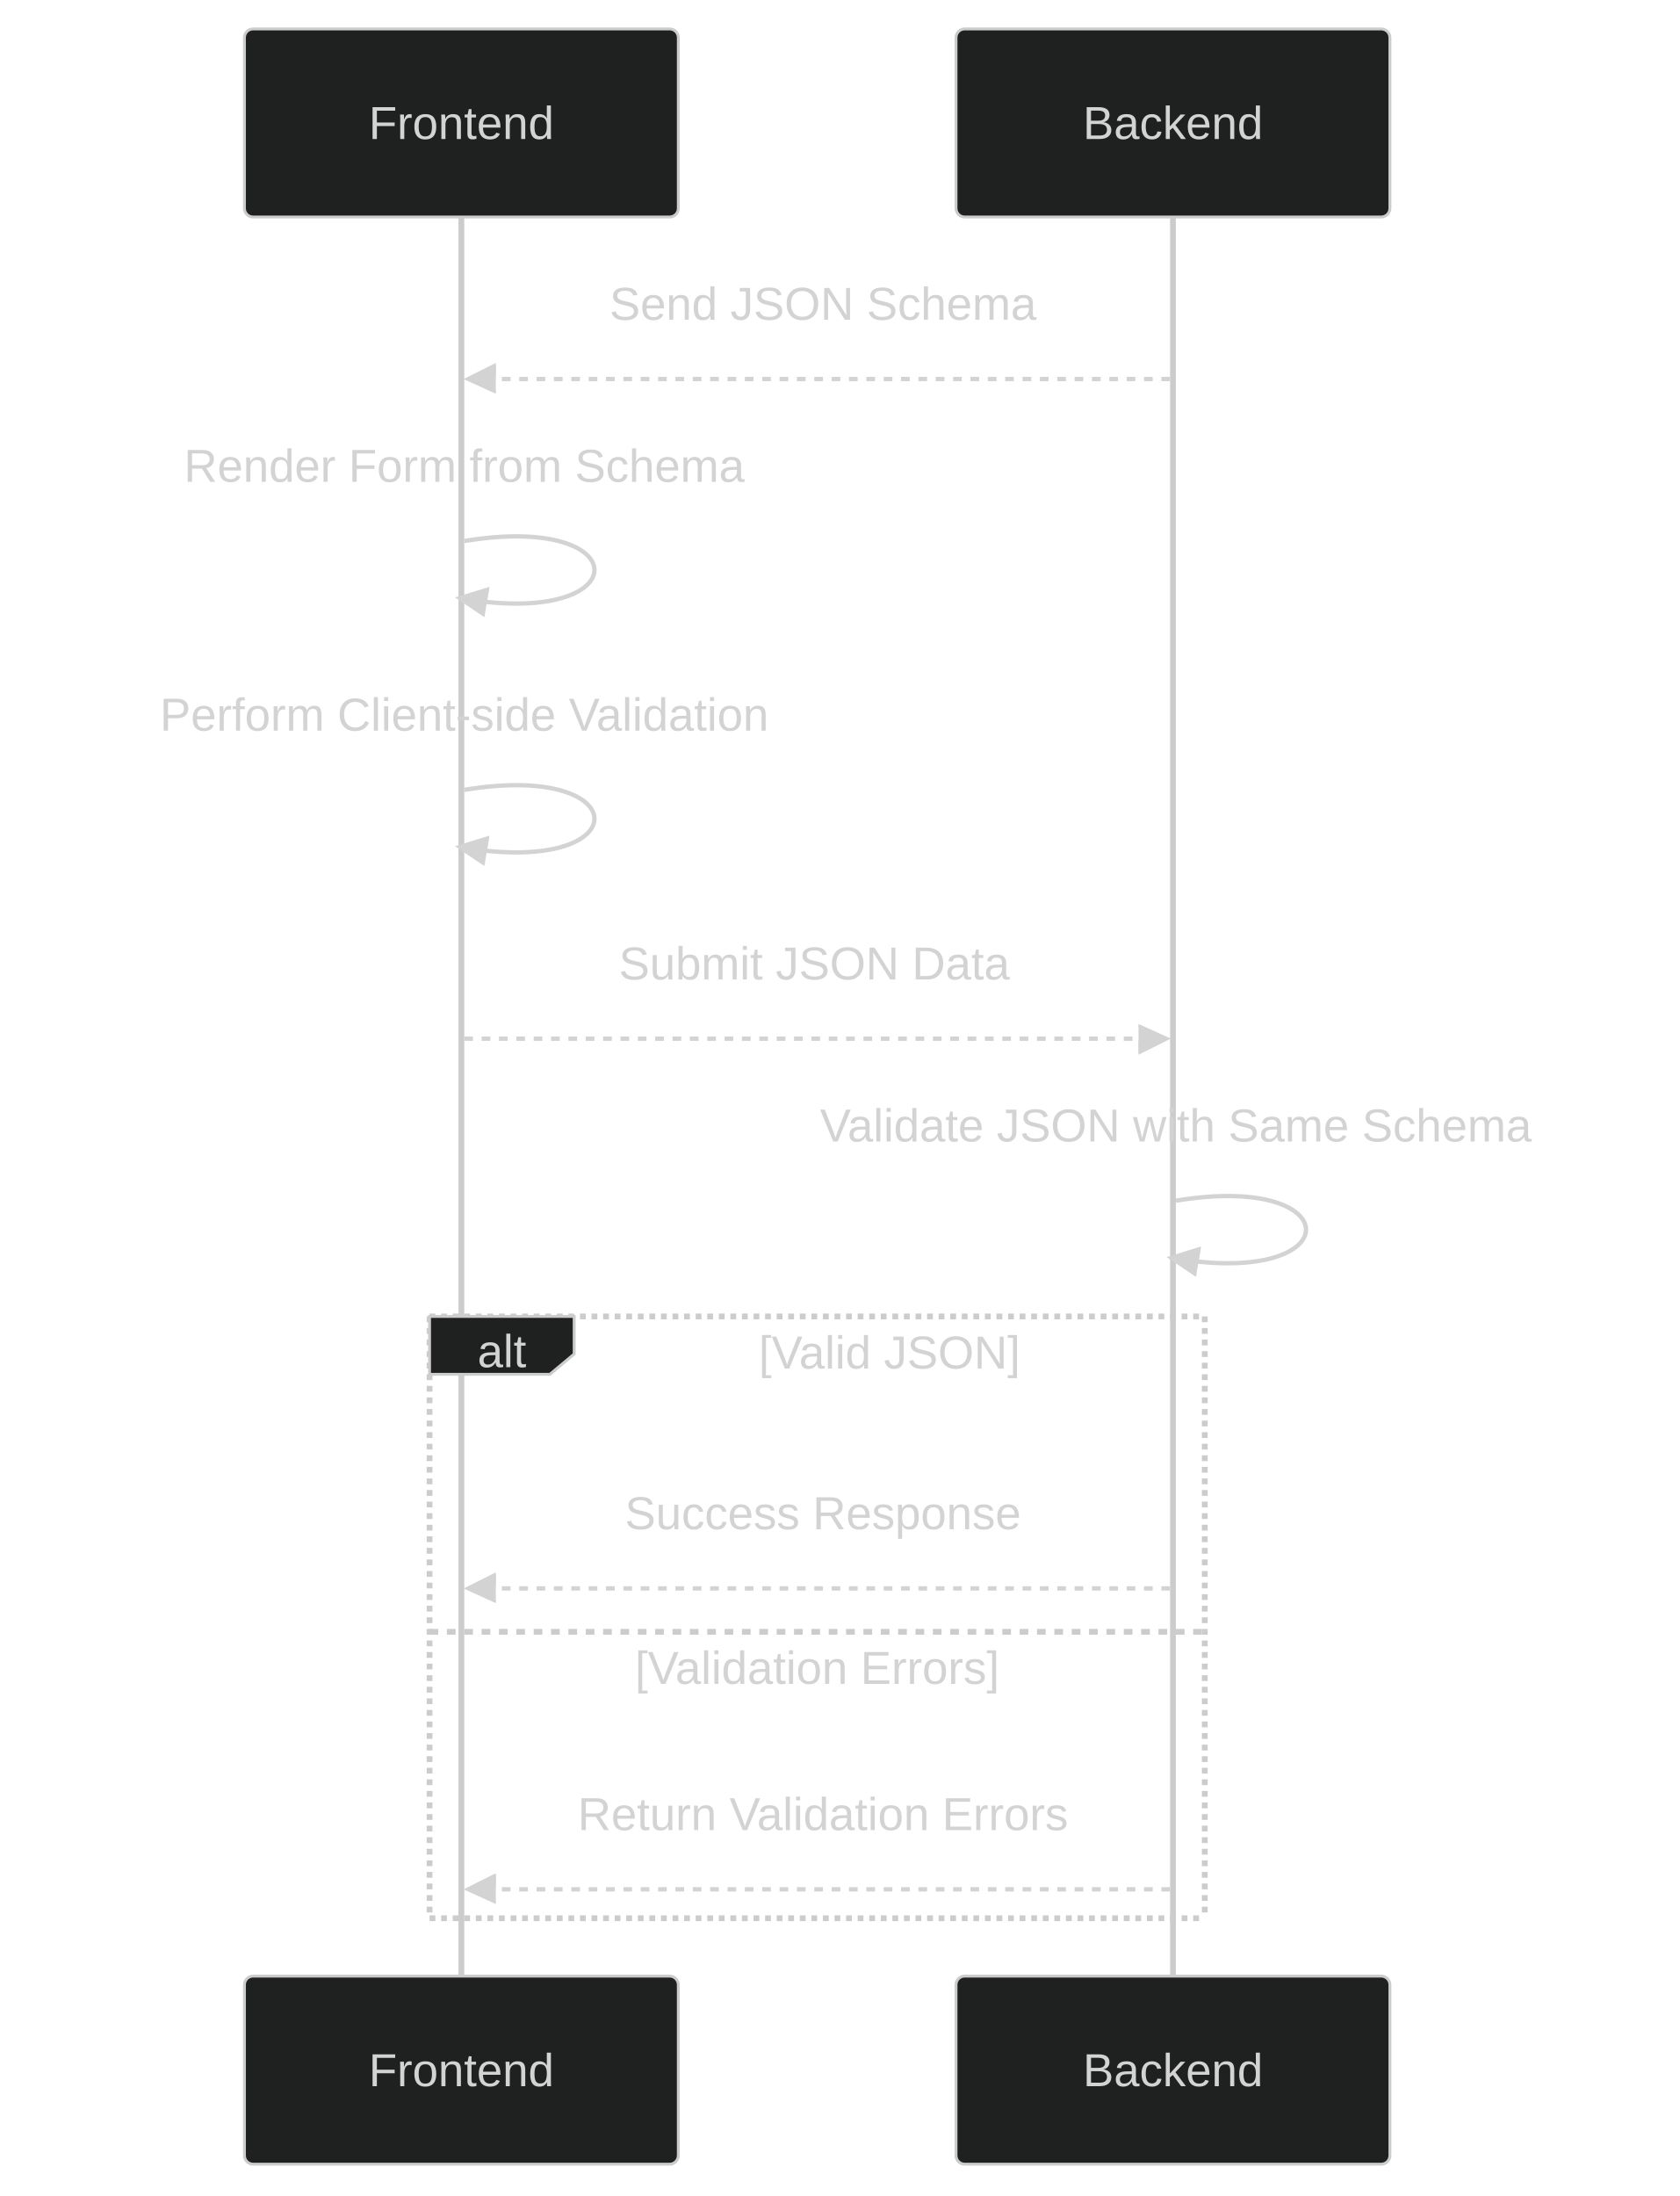
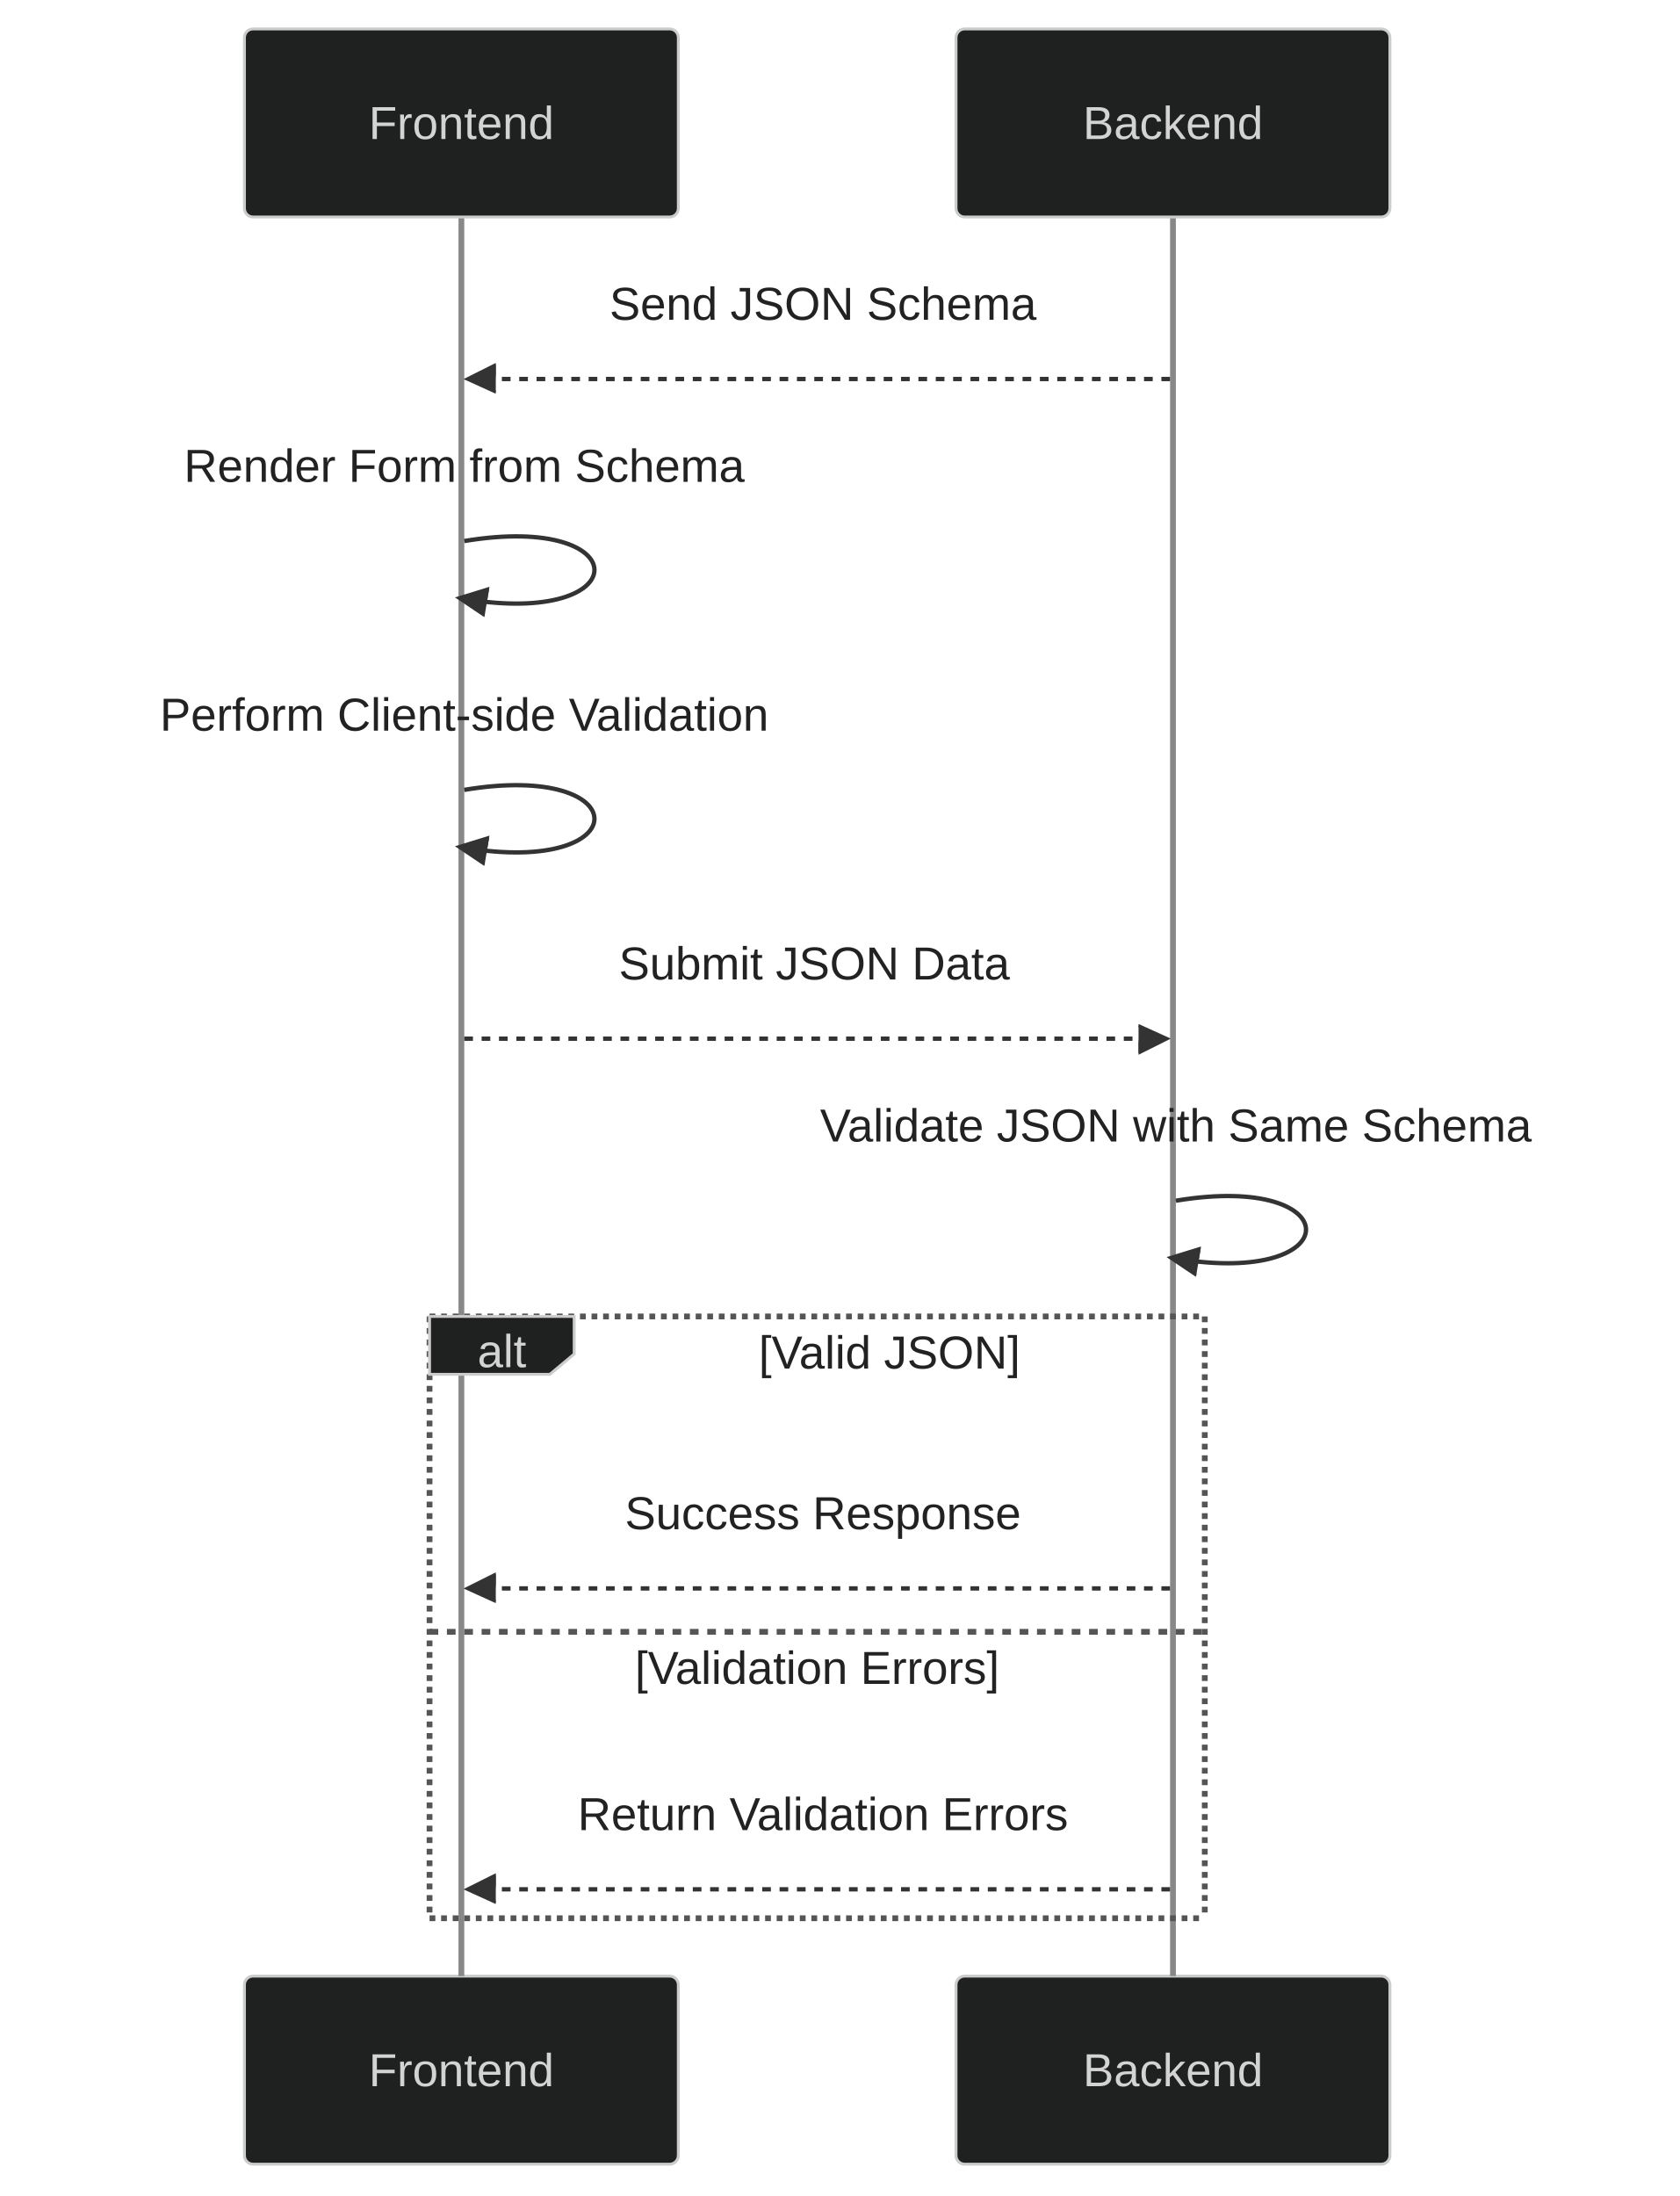
<svg xmlns="http://www.w3.org/2000/svg" aria-roledescription="sequence" role="graphics-document document" viewBox="-84.5 -10 580.5 759" style="max-width: 100%; max-height: 100%; background: transparent;" width="100%" id="mermaid-image-editor">
  <g>
    <rect class="actor actor-bottom" ry="3" rx="3" name="Server" height="65" width="150" stroke="#666" fill="#eaeaea" y="673" x="246" />
    <text class="actor actor-box" alignment-baseline="central" dominant-baseline="central" style="text-anchor: middle; font-size: 16px; font-weight: 400;" y="705.5" x="321">
      <tspan dy="0" x="321">Backend</tspan>
    </text>
  </g>
  <g>
    <rect class="actor actor-bottom" ry="3" rx="3" name="Client" height="65" width="150" stroke="#666" fill="#eaeaea" y="673" x="0" />
    <text class="actor actor-box" alignment-baseline="central" dominant-baseline="central" style="text-anchor: middle; font-size: 16px; font-weight: 400;" y="705.5" x="75">
      <tspan dy="0" x="75">Frontend</tspan>
    </text>
  </g>
  <g>
    <line name="Server" stroke="#999" stroke-width="0.5px" class="actor-line 200" y2="673" x2="321" y1="65" x1="321" id="actor9" />
    <g id="root-9">
      <rect class="actor actor-top" ry="3" rx="3" name="Server" height="65" width="150" stroke="#666" fill="#eaeaea" y="0" x="246" />
      <text class="actor actor-box" alignment-baseline="central" dominant-baseline="central" style="text-anchor: middle; font-size: 16px; font-weight: 400;" y="32.5" x="321">
        <tspan dy="0" x="321">Backend</tspan>
      </text>
    </g>
  </g>
  <g>
    <line name="Client" stroke="#999" stroke-width="0.5px" class="actor-line 200" y2="673" x2="75" y1="65" x1="75" id="actor8" />
    <g id="root-8">
      <rect class="actor actor-top" ry="3" rx="3" name="Client" height="65" width="150" stroke="#666" fill="#eaeaea" y="0" x="0" />
      <text class="actor actor-box" alignment-baseline="central" dominant-baseline="central" style="text-anchor: middle; font-size: 16px; font-weight: 400;" y="32.5" x="75">
        <tspan dy="0" x="75">Frontend</tspan>
      </text>
    </g>
  </g>
-   <style>#mermaid-image-editor{font-family:"trebuchet ms",verdana,arial,sans-serif;font-size:16px;fill:#ccc;}#mermaid-image-editor .error-icon{fill:#a44141;}#mermaid-image-editor .error-text{fill:#ddd;stroke:#ddd;}#mermaid-image-editor .edge-thickness-normal{stroke-width:1px;}#mermaid-image-editor .edge-thickness-thick{stroke-width:3.5px;}#mermaid-image-editor .edge-pattern-solid{stroke-dasharray:0;}#mermaid-image-editor .edge-thickness-invisible{stroke-width:0;fill:none;}#mermaid-image-editor .edge-pattern-dashed{stroke-dasharray:3;}#mermaid-image-editor .edge-pattern-dotted{stroke-dasharray:2;}#mermaid-image-editor .marker{fill:lightgrey;stroke:lightgrey;}#mermaid-image-editor .marker.cross{stroke:lightgrey;}#mermaid-image-editor svg{font-family:"trebuchet ms",verdana,arial,sans-serif;font-size:16px;}#mermaid-image-editor p{margin:0;}#mermaid-image-editor .actor{stroke:#ccc;fill:#1f2020;}#mermaid-image-editor text.actor&gt;tspan{fill:lightgrey;stroke:none;}#mermaid-image-editor .actor-line{stroke:#ccc;}#mermaid-image-editor .messageLine0{stroke-width:1.5;stroke-dasharray:none;stroke:lightgrey;}#mermaid-image-editor .messageLine1{stroke-width:1.5;stroke-dasharray:2,2;stroke:lightgrey;}#mermaid-image-editor #arrowhead path{fill:lightgrey;stroke:lightgrey;}#mermaid-image-editor .sequenceNumber{fill:black;}#mermaid-image-editor #sequencenumber{fill:lightgrey;}#mermaid-image-editor #crosshead path{fill:lightgrey;stroke:lightgrey;}#mermaid-image-editor .messageText{fill:lightgrey;stroke:none;}#mermaid-image-editor .labelBox{stroke:#ccc;fill:#1f2020;}#mermaid-image-editor .labelText,#mermaid-image-editor .labelText&gt;tspan{fill:lightgrey;stroke:none;}#mermaid-image-editor .loopText,#mermaid-image-editor .loopText&gt;tspan{fill:lightgrey;stroke:none;}#mermaid-image-editor .loopLine{stroke-width:2px;stroke-dasharray:2,2;stroke:#ccc;fill:#ccc;}#mermaid-image-editor .note{stroke:hsl(180, 0%, 18.353%);fill:hsl(180, 1.587%, 28.353%);}#mermaid-image-editor .noteText,#mermaid-image-editor .noteText&gt;tspan{fill:rgb(183.848, 181.552, 181.552);stroke:none;}#mermaid-image-editor .activation0{fill:hsl(180, 1.587%, 28.353%);stroke:#ccc;}#mermaid-image-editor .activation1{fill:hsl(180, 1.587%, 28.353%);stroke:#ccc;}#mermaid-image-editor .activation2{fill:hsl(180, 1.587%, 28.353%);stroke:#ccc;}#mermaid-image-editor .actorPopupMenu{position:absolute;}#mermaid-image-editor .actorPopupMenuPanel{position:absolute;fill:#1f2020;box-shadow:0px 8px 16px 0px rgba(0,0,0,0.2);filter:drop-shadow(3px 5px 2px rgb(0 0 0 / 0.4));}#mermaid-image-editor .actor-man line{stroke:#ccc;fill:#1f2020;}#mermaid-image-editor .actor-man circle,#mermaid-image-editor line{stroke:#ccc;fill:#1f2020;stroke-width:2px;}#mermaid-image-editor :root{--mermaid-font-family:"trebuchet ms",verdana,arial,sans-serif;}</style>
+   <style>#mermaid-image-editor{font-family:"trebuchet ms",verdana,arial,sans-serif;font-size:16px;fill:#222;}#mermaid-image-editor .error-icon{fill:#a44141;}#mermaid-image-editor .error-text{fill:#ddd;stroke:#ddd;}#mermaid-image-editor .edge-thickness-normal{stroke-width:1px;}#mermaid-image-editor .edge-thickness-thick{stroke-width:3.5px;}#mermaid-image-editor .edge-pattern-solid{stroke-dasharray:0;}#mermaid-image-editor .edge-thickness-invisible{stroke-width:0;fill:none;}#mermaid-image-editor .edge-pattern-dashed{stroke-dasharray:3;}#mermaid-image-editor .edge-pattern-dotted{stroke-dasharray:2;}#mermaid-image-editor .marker{fill:#333;stroke:#333;}#mermaid-image-editor .marker.cross{stroke:#333;}#mermaid-image-editor svg{font-family:"trebuchet ms",verdana,arial,sans-serif;font-size:16px;}#mermaid-image-editor p{margin:0;}#mermaid-image-editor .actor{stroke:#ccc;fill:#1f2020;}#mermaid-image-editor text.actor&gt;tspan{fill:lightgrey;stroke:none;}#mermaid-image-editor .actor-line{stroke:#888;}#mermaid-image-editor .messageLine0{stroke-width:1.5;stroke-dasharray:none;stroke:#333;}#mermaid-image-editor .messageLine1{stroke-width:1.5;stroke-dasharray:2,2;stroke:#333;}#mermaid-image-editor #arrowhead path{fill:#333;stroke:#333;}#mermaid-image-editor .sequenceNumber{fill:black;}#mermaid-image-editor #sequencenumber{fill:lightgrey;}#mermaid-image-editor #crosshead path{fill:lightgrey;stroke:lightgrey;}#mermaid-image-editor .messageText{fill:#222;stroke:none;}#mermaid-image-editor .labelBox{stroke:#ccc;fill:#1f2020;}#mermaid-image-editor .labelText,#mermaid-image-editor .labelText&gt;tspan{fill:lightgrey;stroke:none;}#mermaid-image-editor .loopText,#mermaid-image-editor .loopText&gt;tspan{fill:#222;stroke:none;}#mermaid-image-editor .loopLine{stroke-width:2px;stroke-dasharray:2,2;stroke:#555;fill:#555;}#mermaid-image-editor .note{stroke:hsl(180, 0%, 18.353%);fill:hsl(180, 1.587%, 28.353%);}#mermaid-image-editor .noteText,#mermaid-image-editor .noteText&gt;tspan{fill:rgb(183.848, 181.552, 181.552);stroke:none;}#mermaid-image-editor .activation0{fill:hsl(180, 1.587%, 28.353%);stroke:#ccc;}#mermaid-image-editor .activation1{fill:hsl(180, 1.587%, 28.353%);stroke:#ccc;}#mermaid-image-editor .activation2{fill:hsl(180, 1.587%, 28.353%);stroke:#ccc;}#mermaid-image-editor .actorPopupMenu{position:absolute;}#mermaid-image-editor .actorPopupMenuPanel{position:absolute;fill:#1f2020;box-shadow:0px 8px 16px 0px rgba(0,0,0,0.2);filter:drop-shadow(3px 5px 2px rgb(0 0 0 / 0.4));}#mermaid-image-editor .actor-man line{stroke:#ccc;fill:#1f2020;}#mermaid-image-editor .actor-man circle,#mermaid-image-editor line{stroke:#ccc;fill:#1f2020;stroke-width:2px;}#mermaid-image-editor :root{--mermaid-font-family:"trebuchet ms",verdana,arial,sans-serif;}</style>
  <g />
  <defs>
    <symbol height="24" width="24" id="computer">
      <path d="M2 2v13h20v-13h-20zm18 11h-16v-9h16v9zm-10.228 6l.466-1h3.524l.467 1h-4.457zm14.228 3h-24l2-6h2.104l-1.33 4h18.45l-1.297-4h2.073l2 6zm-5-10h-14v-7h14v7z" transform="scale(.5)" />
    </symbol>
  </defs>
  <defs>
    <symbol clip-rule="evenodd" fill-rule="evenodd" id="database">
      <path d="M12.258.001l.256.004.255.005.253.008.251.01.249.012.247.015.246.016.242.019.241.02.239.023.236.024.233.027.231.028.229.031.225.032.223.034.22.036.217.038.214.04.211.041.208.043.205.045.201.046.198.048.194.05.191.051.187.053.183.054.18.056.175.057.172.059.168.06.163.061.16.063.155.064.15.066.074.033.073.033.071.034.07.034.069.035.068.035.067.035.066.035.064.036.064.036.062.036.06.036.06.037.058.037.058.037.055.038.055.038.053.038.052.038.051.039.05.039.048.039.047.039.045.04.044.04.043.04.041.04.04.041.039.041.037.041.036.041.034.041.033.042.032.042.03.042.029.042.027.042.026.043.024.043.023.043.021.043.02.043.018.044.017.043.015.044.013.044.012.044.011.045.009.044.007.045.006.045.004.045.002.045.001.045v17l-.001.045-.002.045-.004.045-.006.045-.007.045-.009.044-.011.045-.012.044-.013.044-.015.044-.017.043-.018.044-.02.043-.021.043-.023.043-.024.043-.026.043-.027.042-.029.042-.03.042-.032.042-.033.042-.034.041-.036.041-.037.041-.039.041-.04.041-.041.04-.043.04-.044.04-.045.04-.047.039-.048.039-.05.039-.051.039-.052.038-.053.038-.055.038-.055.038-.058.037-.058.037-.06.037-.06.036-.062.036-.064.036-.064.036-.066.035-.067.035-.068.035-.069.035-.07.034-.071.034-.073.033-.074.033-.15.066-.155.064-.16.063-.163.061-.168.06-.172.059-.175.057-.18.056-.183.054-.187.053-.191.051-.194.05-.198.048-.201.046-.205.045-.208.043-.211.041-.214.04-.217.038-.22.036-.223.034-.225.032-.229.031-.231.028-.233.027-.236.024-.239.023-.241.02-.242.019-.246.016-.247.015-.249.012-.251.01-.253.008-.255.005-.256.004-.258.001-.258-.001-.256-.004-.255-.005-.253-.008-.251-.01-.249-.012-.247-.015-.245-.016-.243-.019-.241-.02-.238-.023-.236-.024-.234-.027-.231-.028-.228-.031-.226-.032-.223-.034-.22-.036-.217-.038-.214-.04-.211-.041-.208-.043-.204-.045-.201-.046-.198-.048-.195-.05-.19-.051-.187-.053-.184-.054-.179-.056-.176-.057-.172-.059-.167-.06-.164-.061-.159-.063-.155-.064-.151-.066-.074-.033-.072-.033-.072-.034-.07-.034-.069-.035-.068-.035-.067-.035-.066-.035-.064-.036-.063-.036-.062-.036-.061-.036-.06-.037-.058-.037-.057-.037-.056-.038-.055-.038-.053-.038-.052-.038-.051-.039-.049-.039-.049-.039-.046-.039-.046-.04-.044-.04-.043-.04-.041-.04-.04-.041-.039-.041-.037-.041-.036-.041-.034-.041-.033-.042-.032-.042-.03-.042-.029-.042-.027-.042-.026-.043-.024-.043-.023-.043-.021-.043-.02-.043-.018-.044-.017-.043-.015-.044-.013-.044-.012-.044-.011-.045-.009-.044-.007-.045-.006-.045-.004-.045-.002-.045-.001-.045v-17l.001-.045.002-.045.004-.045.006-.045.007-.045.009-.044.011-.045.012-.044.013-.044.015-.044.017-.043.018-.044.02-.043.021-.043.023-.043.024-.043.026-.043.027-.042.029-.042.03-.042.032-.042.033-.042.034-.041.036-.041.037-.041.039-.041.04-.041.041-.04.043-.04.044-.04.046-.04.046-.039.049-.039.049-.039.051-.039.052-.038.053-.038.055-.038.056-.038.057-.037.058-.037.06-.037.061-.036.062-.036.063-.036.064-.036.066-.035.067-.035.068-.035.069-.035.07-.034.072-.034.072-.033.074-.033.151-.066.155-.064.159-.063.164-.061.167-.06.172-.059.176-.057.179-.056.184-.054.187-.053.19-.051.195-.05.198-.048.201-.046.204-.045.208-.043.211-.041.214-.04.217-.038.22-.036.223-.034.226-.032.228-.031.231-.028.234-.027.236-.024.238-.023.241-.02.243-.019.245-.016.247-.015.249-.012.251-.01.253-.008.255-.005.256-.004.258-.001.258.001zm-9.258 20.499v.01l.001.021.003.021.004.022.005.021.006.022.007.022.009.023.01.022.011.023.012.023.013.023.015.023.016.024.017.023.018.024.019.024.021.024.022.025.023.024.024.025.052.049.056.05.061.051.066.051.07.051.075.051.079.052.084.052.088.052.092.052.097.052.102.051.105.052.11.052.114.051.119.051.123.051.127.05.131.05.135.05.139.048.144.049.147.047.152.047.155.047.16.045.163.045.167.043.171.043.176.041.178.041.183.039.187.039.19.037.194.035.197.035.202.033.204.031.209.03.212.029.216.027.219.025.222.024.226.021.23.02.233.018.236.016.24.015.243.012.246.01.249.008.253.005.256.004.259.001.26-.001.257-.004.254-.005.25-.008.247-.011.244-.012.241-.014.237-.016.233-.018.231-.021.226-.021.224-.024.22-.026.216-.027.212-.028.21-.031.205-.031.202-.034.198-.034.194-.036.191-.037.187-.039.183-.04.179-.04.175-.042.172-.043.168-.044.163-.045.16-.046.155-.046.152-.047.148-.048.143-.049.139-.049.136-.05.131-.05.126-.05.123-.051.118-.052.114-.051.11-.052.106-.052.101-.052.096-.052.092-.052.088-.053.083-.051.079-.052.074-.052.07-.051.065-.051.06-.051.056-.05.051-.05.023-.024.023-.025.021-.024.02-.024.019-.024.018-.024.017-.024.015-.023.014-.024.013-.023.012-.023.01-.023.01-.022.008-.022.006-.022.006-.022.004-.022.004-.021.001-.021.001-.021v-4.127l-.077.055-.08.053-.083.054-.085.053-.087.052-.09.052-.093.051-.095.05-.097.05-.1.049-.102.049-.105.048-.106.047-.109.047-.111.046-.114.045-.115.045-.118.044-.12.043-.122.042-.124.042-.126.041-.128.04-.13.04-.132.038-.134.038-.135.037-.138.037-.139.035-.142.035-.143.034-.144.033-.147.032-.148.031-.15.03-.151.03-.153.029-.154.027-.156.027-.158.026-.159.025-.161.024-.162.023-.163.022-.165.021-.166.02-.167.019-.169.018-.169.017-.171.016-.173.015-.173.014-.175.013-.175.012-.177.011-.178.01-.179.008-.179.008-.181.006-.182.005-.182.004-.184.003-.184.002h-.37l-.184-.002-.184-.003-.182-.004-.182-.005-.181-.006-.179-.008-.179-.008-.178-.01-.176-.011-.176-.012-.175-.013-.173-.014-.172-.015-.171-.016-.17-.017-.169-.018-.167-.019-.166-.02-.165-.021-.163-.022-.162-.023-.161-.024-.159-.025-.157-.026-.156-.027-.155-.027-.153-.029-.151-.03-.15-.03-.148-.031-.146-.032-.145-.033-.143-.034-.141-.035-.14-.035-.137-.037-.136-.037-.134-.038-.132-.038-.13-.04-.128-.04-.126-.041-.124-.042-.122-.042-.12-.044-.117-.043-.116-.045-.113-.045-.112-.046-.109-.047-.106-.047-.105-.048-.102-.049-.1-.049-.097-.05-.095-.05-.093-.052-.09-.051-.087-.052-.085-.053-.083-.054-.08-.054-.077-.054v4.127zm0-5.654v.011l.001.021.003.021.004.021.005.022.006.022.007.022.009.022.01.022.011.023.012.023.013.023.015.024.016.023.017.024.018.024.019.024.021.024.022.024.023.025.024.024.052.05.056.05.061.05.066.051.07.051.075.052.079.051.084.052.088.052.092.052.097.052.102.052.105.052.11.051.114.051.119.052.123.05.127.051.131.05.135.049.139.049.144.048.147.048.152.047.155.046.16.045.163.045.167.044.171.042.176.042.178.04.183.04.187.038.19.037.194.036.197.034.202.033.204.032.209.03.212.028.216.027.219.025.222.024.226.022.23.02.233.018.236.016.24.014.243.012.246.01.249.008.253.006.256.003.259.001.26-.001.257-.003.254-.006.25-.008.247-.01.244-.012.241-.015.237-.016.233-.018.231-.02.226-.022.224-.024.22-.025.216-.027.212-.029.21-.03.205-.032.202-.033.198-.035.194-.036.191-.037.187-.039.183-.039.179-.041.175-.042.172-.043.168-.044.163-.045.16-.045.155-.047.152-.047.148-.048.143-.048.139-.05.136-.049.131-.05.126-.051.123-.051.118-.051.114-.052.11-.052.106-.052.101-.052.096-.052.092-.052.088-.052.083-.052.079-.052.074-.051.07-.052.065-.051.06-.05.056-.051.051-.049.023-.025.023-.024.021-.025.02-.024.019-.024.018-.024.017-.024.015-.023.014-.023.013-.024.012-.022.01-.023.01-.023.008-.022.006-.022.006-.022.004-.021.004-.022.001-.021.001-.021v-4.139l-.077.054-.08.054-.083.054-.085.052-.087.053-.09.051-.093.051-.095.051-.097.05-.1.049-.102.049-.105.048-.106.047-.109.047-.111.046-.114.045-.115.044-.118.044-.12.044-.122.042-.124.042-.126.041-.128.04-.13.039-.132.039-.134.038-.135.037-.138.036-.139.036-.142.035-.143.033-.144.033-.147.033-.148.031-.15.03-.151.03-.153.028-.154.028-.156.027-.158.026-.159.025-.161.024-.162.023-.163.022-.165.021-.166.02-.167.019-.169.018-.169.017-.171.016-.173.015-.173.014-.175.013-.175.012-.177.011-.178.009-.179.009-.179.007-.181.007-.182.005-.182.004-.184.003-.184.002h-.37l-.184-.002-.184-.003-.182-.004-.182-.005-.181-.007-.179-.007-.179-.009-.178-.009-.176-.011-.176-.012-.175-.013-.173-.014-.172-.015-.171-.016-.17-.017-.169-.018-.167-.019-.166-.02-.165-.021-.163-.022-.162-.023-.161-.024-.159-.025-.157-.026-.156-.027-.155-.028-.153-.028-.151-.03-.15-.03-.148-.031-.146-.033-.145-.033-.143-.033-.141-.035-.14-.036-.137-.036-.136-.037-.134-.038-.132-.039-.13-.039-.128-.04-.126-.041-.124-.042-.122-.043-.12-.043-.117-.044-.116-.044-.113-.046-.112-.046-.109-.046-.106-.047-.105-.048-.102-.049-.1-.049-.097-.05-.095-.051-.093-.051-.09-.051-.087-.053-.085-.052-.083-.054-.08-.054-.077-.054v4.139zm0-5.666v.011l.001.02.003.022.004.021.005.022.006.021.007.022.009.023.01.022.011.023.012.023.013.023.015.023.016.024.017.024.018.023.019.024.021.025.022.024.023.024.024.025.052.05.056.05.061.05.066.051.07.051.075.052.079.051.084.052.088.052.092.052.097.052.102.052.105.051.11.052.114.051.119.051.123.051.127.05.131.05.135.05.139.049.144.048.147.048.152.047.155.046.16.045.163.045.167.043.171.043.176.042.178.04.183.04.187.038.19.037.194.036.197.034.202.033.204.032.209.03.212.028.216.027.219.025.222.024.226.021.23.02.233.018.236.017.24.014.243.012.246.01.249.008.253.006.256.003.259.001.26-.001.257-.003.254-.006.25-.008.247-.01.244-.013.241-.014.237-.016.233-.018.231-.02.226-.022.224-.024.22-.025.216-.027.212-.029.21-.03.205-.032.202-.033.198-.035.194-.036.191-.037.187-.039.183-.039.179-.041.175-.042.172-.043.168-.044.163-.045.16-.045.155-.047.152-.047.148-.048.143-.049.139-.049.136-.049.131-.051.126-.05.123-.051.118-.052.114-.051.11-.052.106-.052.101-.052.096-.052.092-.052.088-.052.083-.052.079-.052.074-.052.07-.051.065-.051.06-.051.056-.05.051-.049.023-.025.023-.025.021-.024.02-.024.019-.024.018-.024.017-.024.015-.023.014-.024.013-.023.012-.023.01-.022.01-.023.008-.022.006-.022.006-.022.004-.022.004-.021.001-.021.001-.021v-4.153l-.077.054-.08.054-.083.053-.085.053-.087.053-.09.051-.093.051-.095.051-.097.05-.1.049-.102.048-.105.048-.106.048-.109.046-.111.046-.114.046-.115.044-.118.044-.12.043-.122.043-.124.042-.126.041-.128.04-.13.039-.132.039-.134.038-.135.037-.138.036-.139.036-.142.034-.143.034-.144.033-.147.032-.148.032-.15.03-.151.03-.153.028-.154.028-.156.027-.158.026-.159.024-.161.024-.162.023-.163.023-.165.021-.166.02-.167.019-.169.018-.169.017-.171.016-.173.015-.173.014-.175.013-.175.012-.177.01-.178.01-.179.009-.179.007-.181.006-.182.006-.182.004-.184.003-.184.001-.185.001-.185-.001-.184-.001-.184-.003-.182-.004-.182-.006-.181-.006-.179-.007-.179-.009-.178-.01-.176-.01-.176-.012-.175-.013-.173-.014-.172-.015-.171-.016-.17-.017-.169-.018-.167-.019-.166-.02-.165-.021-.163-.023-.162-.023-.161-.024-.159-.024-.157-.026-.156-.027-.155-.028-.153-.028-.151-.03-.15-.03-.148-.032-.146-.032-.145-.033-.143-.034-.141-.034-.14-.036-.137-.036-.136-.037-.134-.038-.132-.039-.13-.039-.128-.041-.126-.041-.124-.041-.122-.043-.12-.043-.117-.044-.116-.044-.113-.046-.112-.046-.109-.046-.106-.048-.105-.048-.102-.048-.1-.05-.097-.049-.095-.051-.093-.051-.09-.052-.087-.052-.085-.053-.083-.053-.08-.054-.077-.054v4.153zm8.74-8.179l-.257.004-.254.005-.25.008-.247.011-.244.012-.241.014-.237.016-.233.018-.231.021-.226.022-.224.023-.22.026-.216.027-.212.028-.21.031-.205.032-.202.033-.198.034-.194.036-.191.038-.187.038-.183.04-.179.041-.175.042-.172.043-.168.043-.163.045-.16.046-.155.046-.152.048-.148.048-.143.048-.139.049-.136.05-.131.05-.126.051-.123.051-.118.051-.114.052-.11.052-.106.052-.101.052-.096.052-.092.052-.088.052-.083.052-.079.052-.074.051-.07.052-.065.051-.06.05-.056.05-.051.05-.023.025-.023.024-.021.024-.02.025-.019.024-.018.024-.017.023-.015.024-.014.023-.013.023-.012.023-.01.023-.01.022-.008.022-.006.023-.006.021-.004.022-.004.021-.001.021-.001.021.001.021.001.021.004.021.004.022.006.021.006.023.008.022.01.022.01.023.012.023.013.023.014.023.015.024.017.023.018.024.019.024.02.025.021.024.023.024.023.025.051.05.056.05.06.05.065.051.07.052.074.051.079.052.083.052.088.052.092.052.096.052.101.052.106.052.11.052.114.052.118.051.123.051.126.051.131.05.136.05.139.049.143.048.148.048.152.048.155.046.16.046.163.045.168.043.172.043.175.042.179.041.183.04.187.038.191.038.194.036.198.034.202.033.205.032.21.031.212.028.216.027.22.026.224.023.226.022.231.021.233.018.237.016.241.014.244.012.247.011.25.008.254.005.257.004.26.001.26-.001.257-.004.254-.005.25-.008.247-.011.244-.012.241-.014.237-.016.233-.018.231-.021.226-.022.224-.023.22-.026.216-.027.212-.028.21-.031.205-.032.202-.033.198-.034.194-.036.191-.038.187-.038.183-.04.179-.041.175-.042.172-.043.168-.043.163-.045.16-.046.155-.046.152-.048.148-.048.143-.048.139-.049.136-.05.131-.05.126-.051.123-.051.118-.051.114-.052.11-.052.106-.052.101-.052.096-.052.092-.052.088-.052.083-.052.079-.052.074-.051.07-.052.065-.051.06-.05.056-.05.051-.05.023-.025.023-.024.021-.024.02-.025.019-.024.018-.024.017-.023.015-.024.014-.023.013-.023.012-.023.01-.023.01-.022.008-.022.006-.023.006-.021.004-.022.004-.021.001-.021.001-.021-.001-.021-.001-.021-.004-.021-.004-.022-.006-.021-.006-.023-.008-.022-.01-.022-.01-.023-.012-.023-.013-.023-.014-.023-.015-.024-.017-.023-.018-.024-.019-.024-.02-.025-.021-.024-.023-.024-.023-.025-.051-.05-.056-.05-.06-.05-.065-.051-.07-.052-.074-.051-.079-.052-.083-.052-.088-.052-.092-.052-.096-.052-.101-.052-.106-.052-.11-.052-.114-.052-.118-.051-.123-.051-.126-.051-.131-.05-.136-.05-.139-.049-.143-.048-.148-.048-.152-.048-.155-.046-.16-.046-.163-.045-.168-.043-.172-.043-.175-.042-.179-.041-.183-.04-.187-.038-.191-.038-.194-.036-.198-.034-.202-.033-.205-.032-.21-.031-.212-.028-.216-.027-.22-.026-.224-.023-.226-.022-.231-.021-.233-.018-.237-.016-.241-.014-.244-.012-.247-.011-.25-.008-.254-.005-.257-.004-.26-.001-.26.001z" transform="scale(.5)" />
    </symbol>
  </defs>
  <defs>
    <symbol height="24" width="24" id="clock">
      <path d="M12 2c5.514 0 10 4.486 10 10s-4.486 10-10 10-10-4.486-10-10 4.486-10 10-10zm0-2c-6.627 0-12 5.373-12 12s5.373 12 12 12 12-5.373 12-12-5.373-12-12-12zm5.848 12.459c.202.038.202.333.001.372-1.907.361-6.045 1.111-6.547 1.111-.719 0-1.301-.582-1.301-1.301 0-.512.77-5.447 1.125-7.445.034-.192.312-.181.343.014l.985 6.238 5.394 1.011z" transform="scale(.5)" />
    </symbol>
  </defs>
  <defs>
    <marker orient="auto-start-reverse" markerHeight="12" markerWidth="12" markerUnits="userSpaceOnUse" refY="5" refX="7.9" id="arrowhead">
      <path d="M -1 0 L 10 5 L 0 10 z" />
    </marker>
  </defs>
  <defs>
    <marker refY="4.5" refX="4" orient="auto" markerHeight="8" markerWidth="15" id="crosshead">
      <path d="M 1,2 L 6,7 M 6,2 L 1,7" stroke-width="1pt" style="stroke-dasharray: 0px, 0px;" stroke="#000000" fill="none" />
    </marker>
  </defs>
  <defs>
    <marker orient="auto" markerHeight="28" markerWidth="20" refY="7" refX="15.5" id="filled-head">
      <path d="M 18,7 L9,13 L14,7 L9,1 Z" />
    </marker>
  </defs>
  <defs>
    <marker orient="auto" markerHeight="40" markerWidth="60" refY="15" refX="15" id="sequencenumber">
      <circle r="6" cy="15" cx="15" />
    </marker>
  </defs>
  <g>
    <line class="loopLine" y2="445" x2="332" y1="445" x1="64" />
    <line class="loopLine" y2="653" x2="332" y1="445" x1="332" />
    <line class="loopLine" y2="653" x2="332" y1="653" x1="64" />
    <line class="loopLine" y2="653" x2="64" y1="445" x1="64" />
    <line style="stroke-dasharray: 3px, 3px;" class="loopLine" y2="554" x2="332" y1="554" x1="64" />
    <polygon class="labelBox" points="64,445 114,445 114,458 105.6,465 64,465" />
    <text class="labelText" style="font-size: 16px; font-weight: 400;" alignment-baseline="middle" dominant-baseline="middle" text-anchor="middle" y="458" x="89">alt</text>
    <text class="loopText" style="font-size: 16px; font-weight: 400;" text-anchor="middle" y="463" x="223">
      <tspan x="223">[Valid JSON]</tspan>
    </text>
    <text class="loopText" style="font-size: 16px; font-weight: 400;" text-anchor="middle" y="572" x="198">[Validation Errors]</text>
  </g>
  <text dy="1em" class="messageText" style="font-size: 16px; font-weight: 400;" alignment-baseline="middle" dominant-baseline="middle" text-anchor="middle" y="80" x="200">Send JSON Schema</text>
  <line marker-end="url(#arrowhead)" stroke="none" stroke-width="2" class="messageLine1" style="stroke-dasharray: 3px, 3px; fill: none;" y2="121" x2="79" y1="121" x1="320" />
  <text dy="1em" class="messageText" style="font-size: 16px; font-weight: 400;" alignment-baseline="middle" dominant-baseline="middle" text-anchor="middle" y="136" x="76">Render Form from Schema</text>
  <path marker-end="url(#arrowhead)" style="fill: none;" stroke="none" stroke-width="2" class="messageLine0" d="M 76,177 C 136,167 136,207 76,197" />
  <text dy="1em" class="messageText" style="font-size: 16px; font-weight: 400;" alignment-baseline="middle" dominant-baseline="middle" text-anchor="middle" y="222" x="76">Perform Client-side Validation</text>
  <path marker-end="url(#arrowhead)" style="fill: none;" stroke="none" stroke-width="2" class="messageLine0" d="M 76,263 C 136,253 136,293 76,283" />
  <text dy="1em" class="messageText" style="font-size: 16px; font-weight: 400;" alignment-baseline="middle" dominant-baseline="middle" text-anchor="middle" y="308" x="197">Submit JSON Data</text>
  <line marker-end="url(#arrowhead)" stroke="none" stroke-width="2" class="messageLine1" style="stroke-dasharray: 3px, 3px; fill: none;" y2="349" x2="317" y1="349" x1="76" />
  <text dy="1em" class="messageText" style="font-size: 16px; font-weight: 400;" alignment-baseline="middle" dominant-baseline="middle" text-anchor="middle" y="364" x="322">Validate JSON with Same Schema</text>
  <path marker-end="url(#arrowhead)" style="fill: none;" stroke="none" stroke-width="2" class="messageLine0" d="M 322,405 C 382,395 382,435 322,425" />
  <text dy="1em" class="messageText" style="font-size: 16px; font-weight: 400;" alignment-baseline="middle" dominant-baseline="middle" text-anchor="middle" y="498" x="200">Success Response</text>
  <line marker-end="url(#arrowhead)" stroke="none" stroke-width="2" class="messageLine1" style="stroke-dasharray: 3px, 3px; fill: none;" y2="539" x2="79" y1="539" x1="320" />
  <text dy="1em" class="messageText" style="font-size: 16px; font-weight: 400;" alignment-baseline="middle" dominant-baseline="middle" text-anchor="middle" y="602" x="200">Return Validation Errors</text>
  <line marker-end="url(#arrowhead)" stroke="none" stroke-width="2" class="messageLine1" style="stroke-dasharray: 3px, 3px; fill: none;" y2="643" x2="79" y1="643" x1="320" />
</svg>
